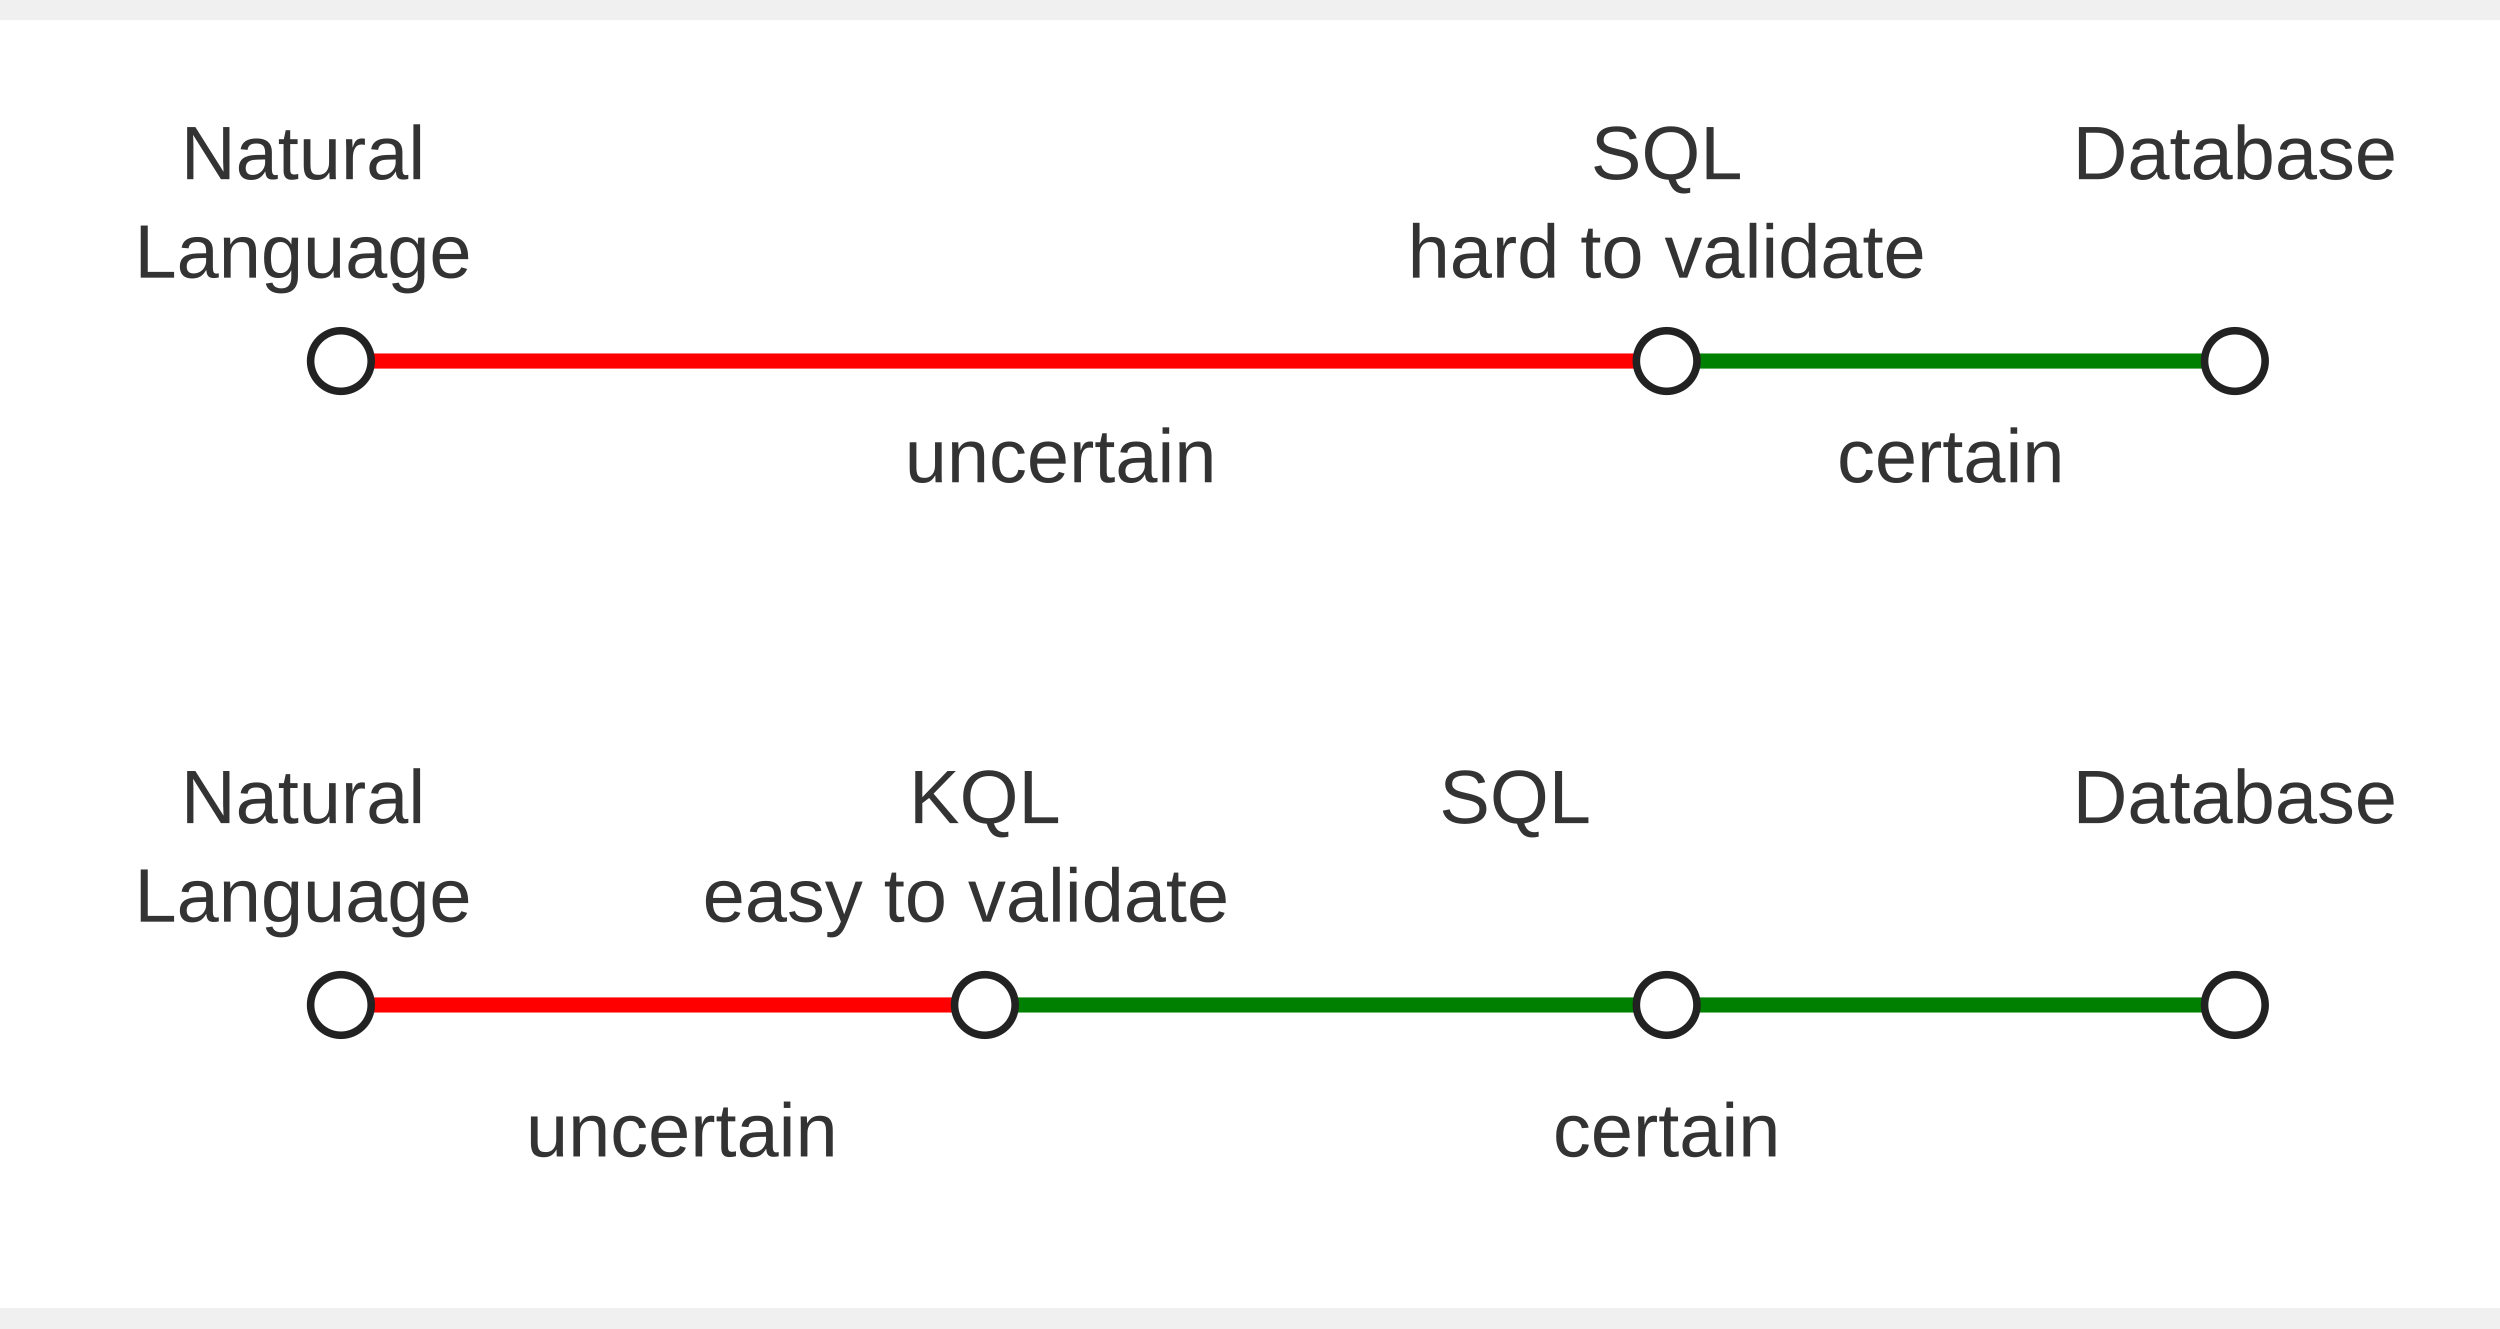
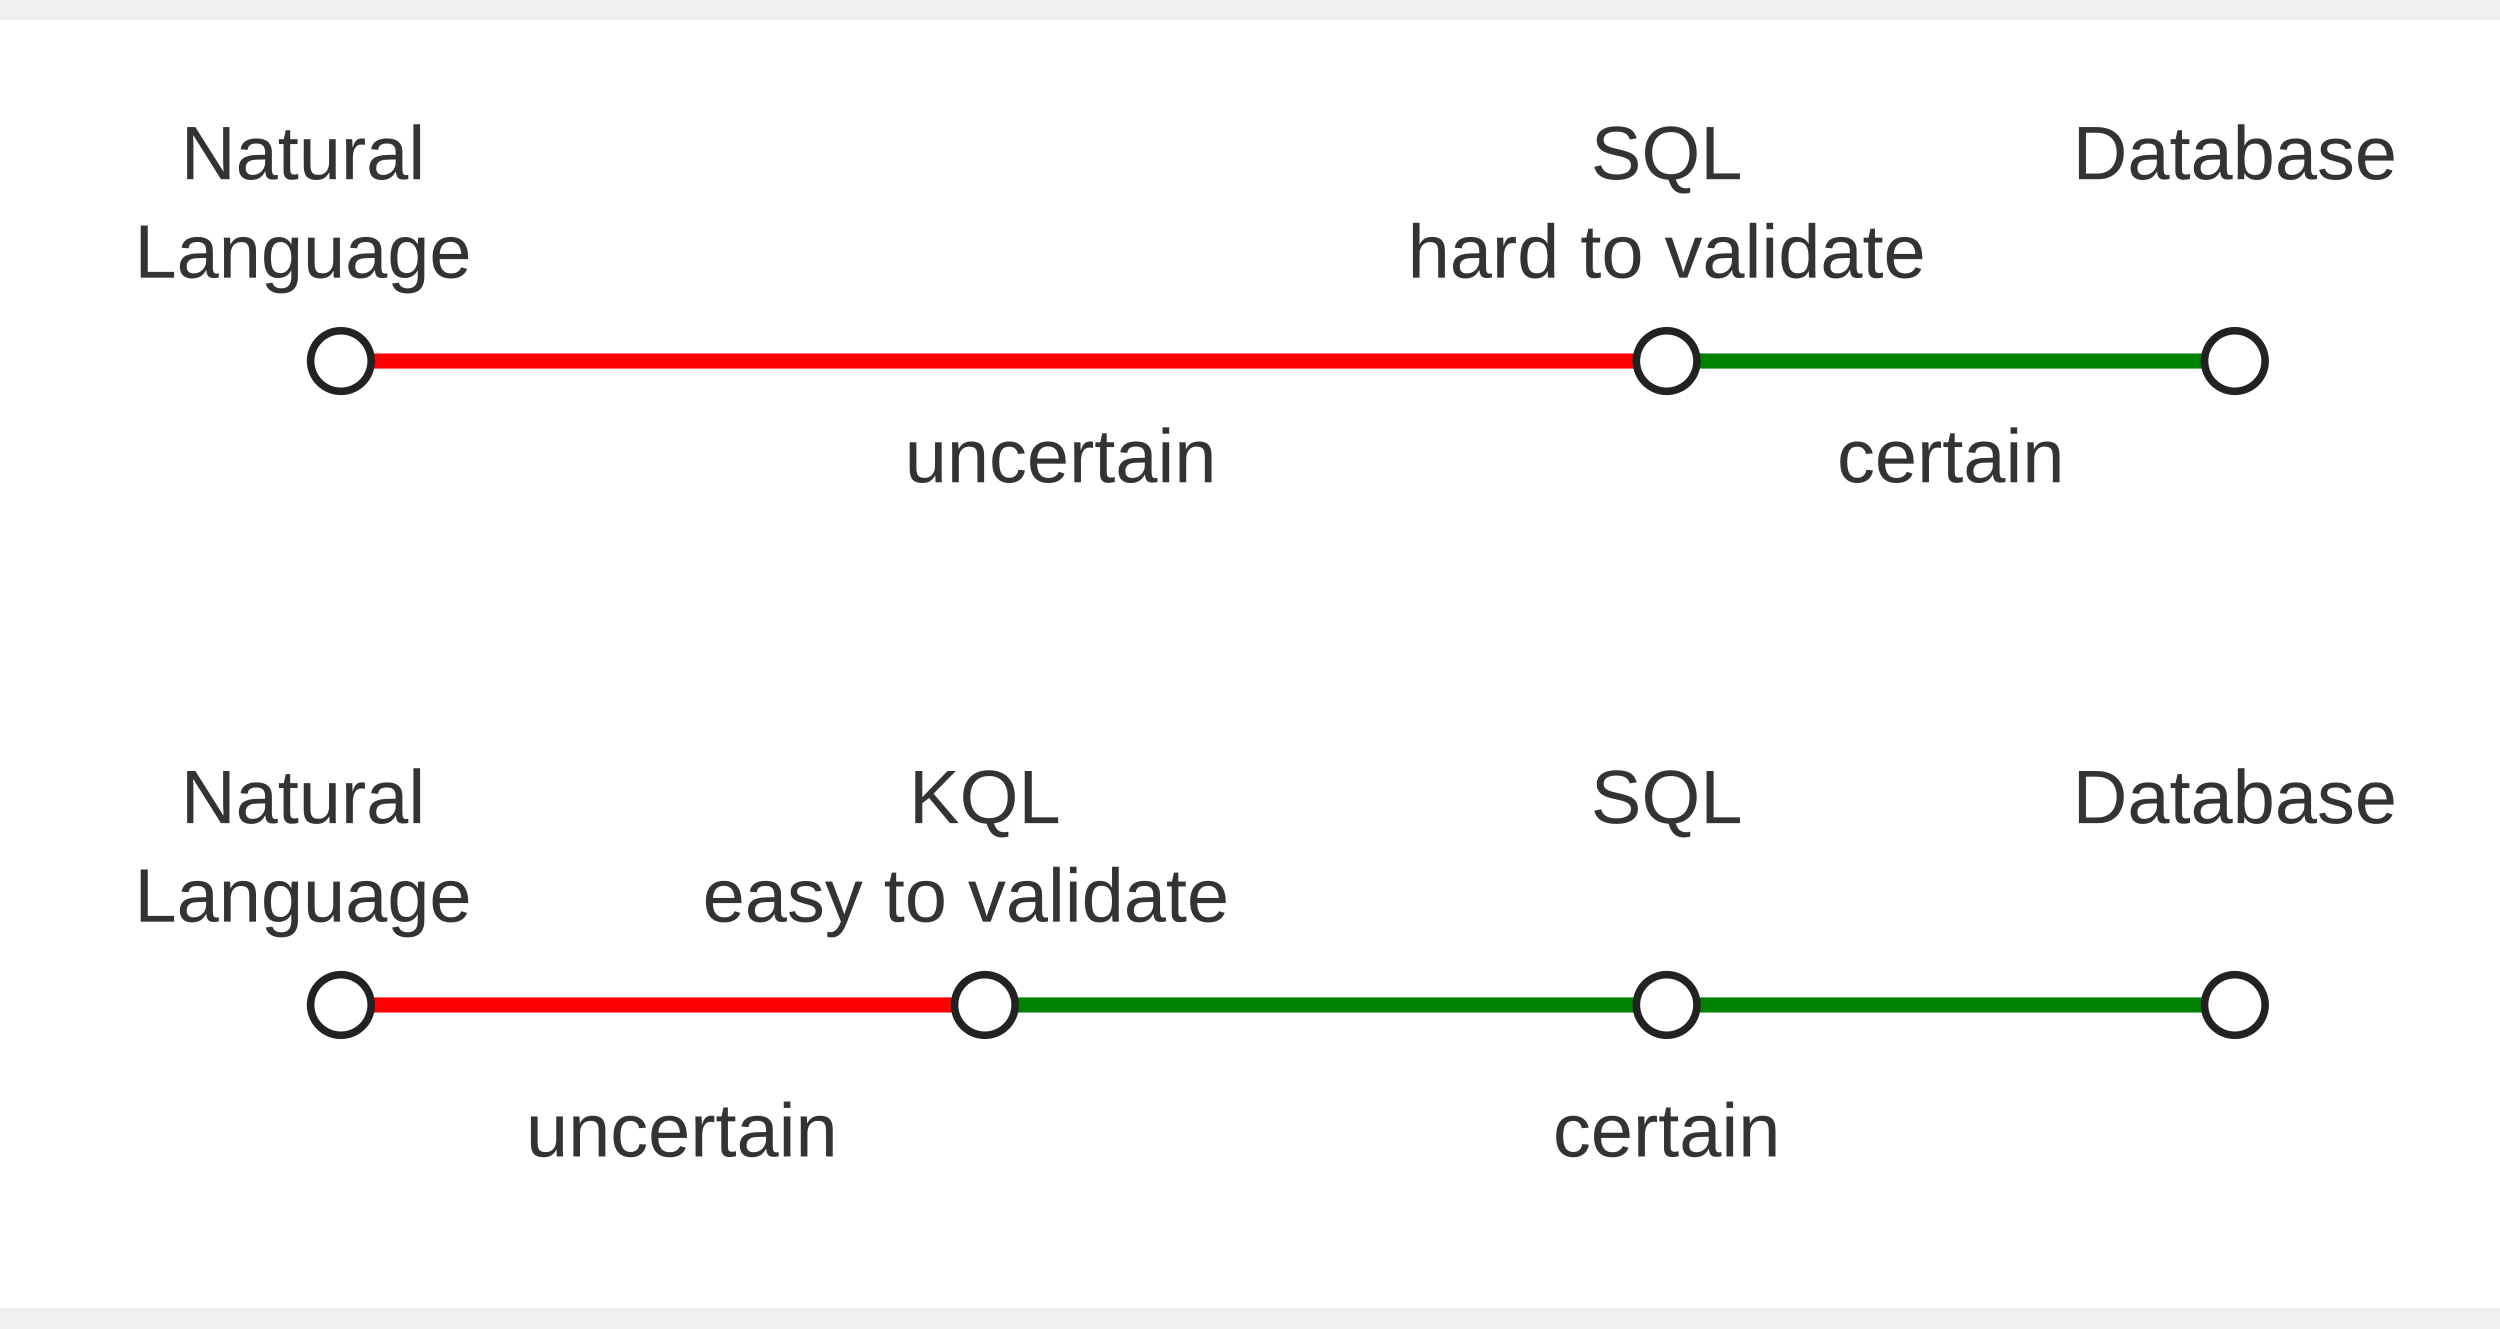
<svg xmlns="http://www.w3.org/2000/svg" viewBox="0 0 660 340" width="640" height="340">
  <rect width="100%" height="100%" fill="white" />
  <text x="590" y="42" font-family="Arial, Helvetica, sans-serif" font-size="20" text-anchor="middle" fill="#333">Database</text>
  <text x="80" y="42" font-family="Arial, Helvetica, sans-serif" font-size="20" text-anchor="middle" fill="#333">Natural</text>
  <text x="80" y="68" font-family="Arial, Helvetica, sans-serif" font-size="20" text-anchor="middle" fill="#333">Language</text>
  <text x="440" y="42" font-family="Arial, Helvetica, sans-serif" font-size="20" text-anchor="middle" fill="#333">SQL</text>
  <text x="440" y="68" font-family="Arial, Helvetica, sans-serif" font-size="20" text-anchor="middle" fill="#333">hard to validate</text>
  <line x1="90" y1="90" x2="440" y2="90" stroke="red" stroke-width="4" stroke-linecap="round" />
  <line x1="440" y1="90" x2="590" y2="90" stroke="green" stroke-width="4" stroke-linecap="round" />
  <circle cx="90" cy="90" r="8" fill="#fff" stroke="#222" stroke-width="2" />
  <circle cx="440" cy="90" r="8" fill="#fff" stroke="#222" stroke-width="2" />
  <circle cx="590" cy="90" r="8" fill="#fff" stroke="#222" stroke-width="2" />
  <text x="280" y="122" font-family="Arial, Helvetica, sans-serif" font-size="20" text-anchor="middle" fill="#333">uncertain</text>
  <text x="515" y="122" font-family="Arial, Helvetica, sans-serif" font-size="20" text-anchor="middle" fill="#333">certain</text>
  <text x="590" y="212" font-family="Arial, Helvetica, sans-serif" font-size="20" text-anchor="middle" fill="#333">Database</text>
  <text x="80" y="212" font-family="Arial, Helvetica, sans-serif" font-size="20" text-anchor="middle" fill="#333">Natural</text>
  <text x="80" y="238" font-family="Arial, Helvetica, sans-serif" font-size="20" text-anchor="middle" fill="#333">Language</text>
  <text x="260" y="212" font-family="Arial, Helvetica, sans-serif" font-size="20" text-anchor="middle" fill="#333">KQL</text>
  <text x="255" y="238" font-family="Arial, Helvetica, sans-serif" font-size="20" text-anchor="middle" fill="#333">easy to validate</text>
-   <text x="400" y="212" font-family="Arial, Helvetica, sans-serif" font-size="20" text-anchor="middle" fill="#333">SQL</text>
+   <text x="440" y="212" font-family="Arial, Helvetica, sans-serif" font-size="20" text-anchor="middle" fill="#333">SQL</text>
  <line x1="90" y1="260" x2="260" y2="260" stroke="red" stroke-width="4" stroke-linecap="round" />
  <line x1="260" y1="260" x2="590" y2="260" stroke="green" stroke-width="4" stroke-linecap="round" />
  <circle cx="90" cy="260" r="8" fill="#fff" stroke="#222" stroke-width="2" />
  <circle cx="260" cy="260" r="8" fill="#fff" stroke="#222" stroke-width="2" />
  <circle cx="440" cy="260" r="8" fill="#fff" stroke="#222" stroke-width="2" />
  <circle cx="590" cy="260" r="8" fill="#fff" stroke="#222" stroke-width="2" />
  <text x="180" y="300" font-family="Arial, Helvetica, sans-serif" font-size="20" text-anchor="middle" fill="#333">uncertain</text>
  <text x="440" y="300" font-family="Arial, Helvetica, sans-serif" font-size="20" text-anchor="middle" fill="#333">certain</text>
</svg>
